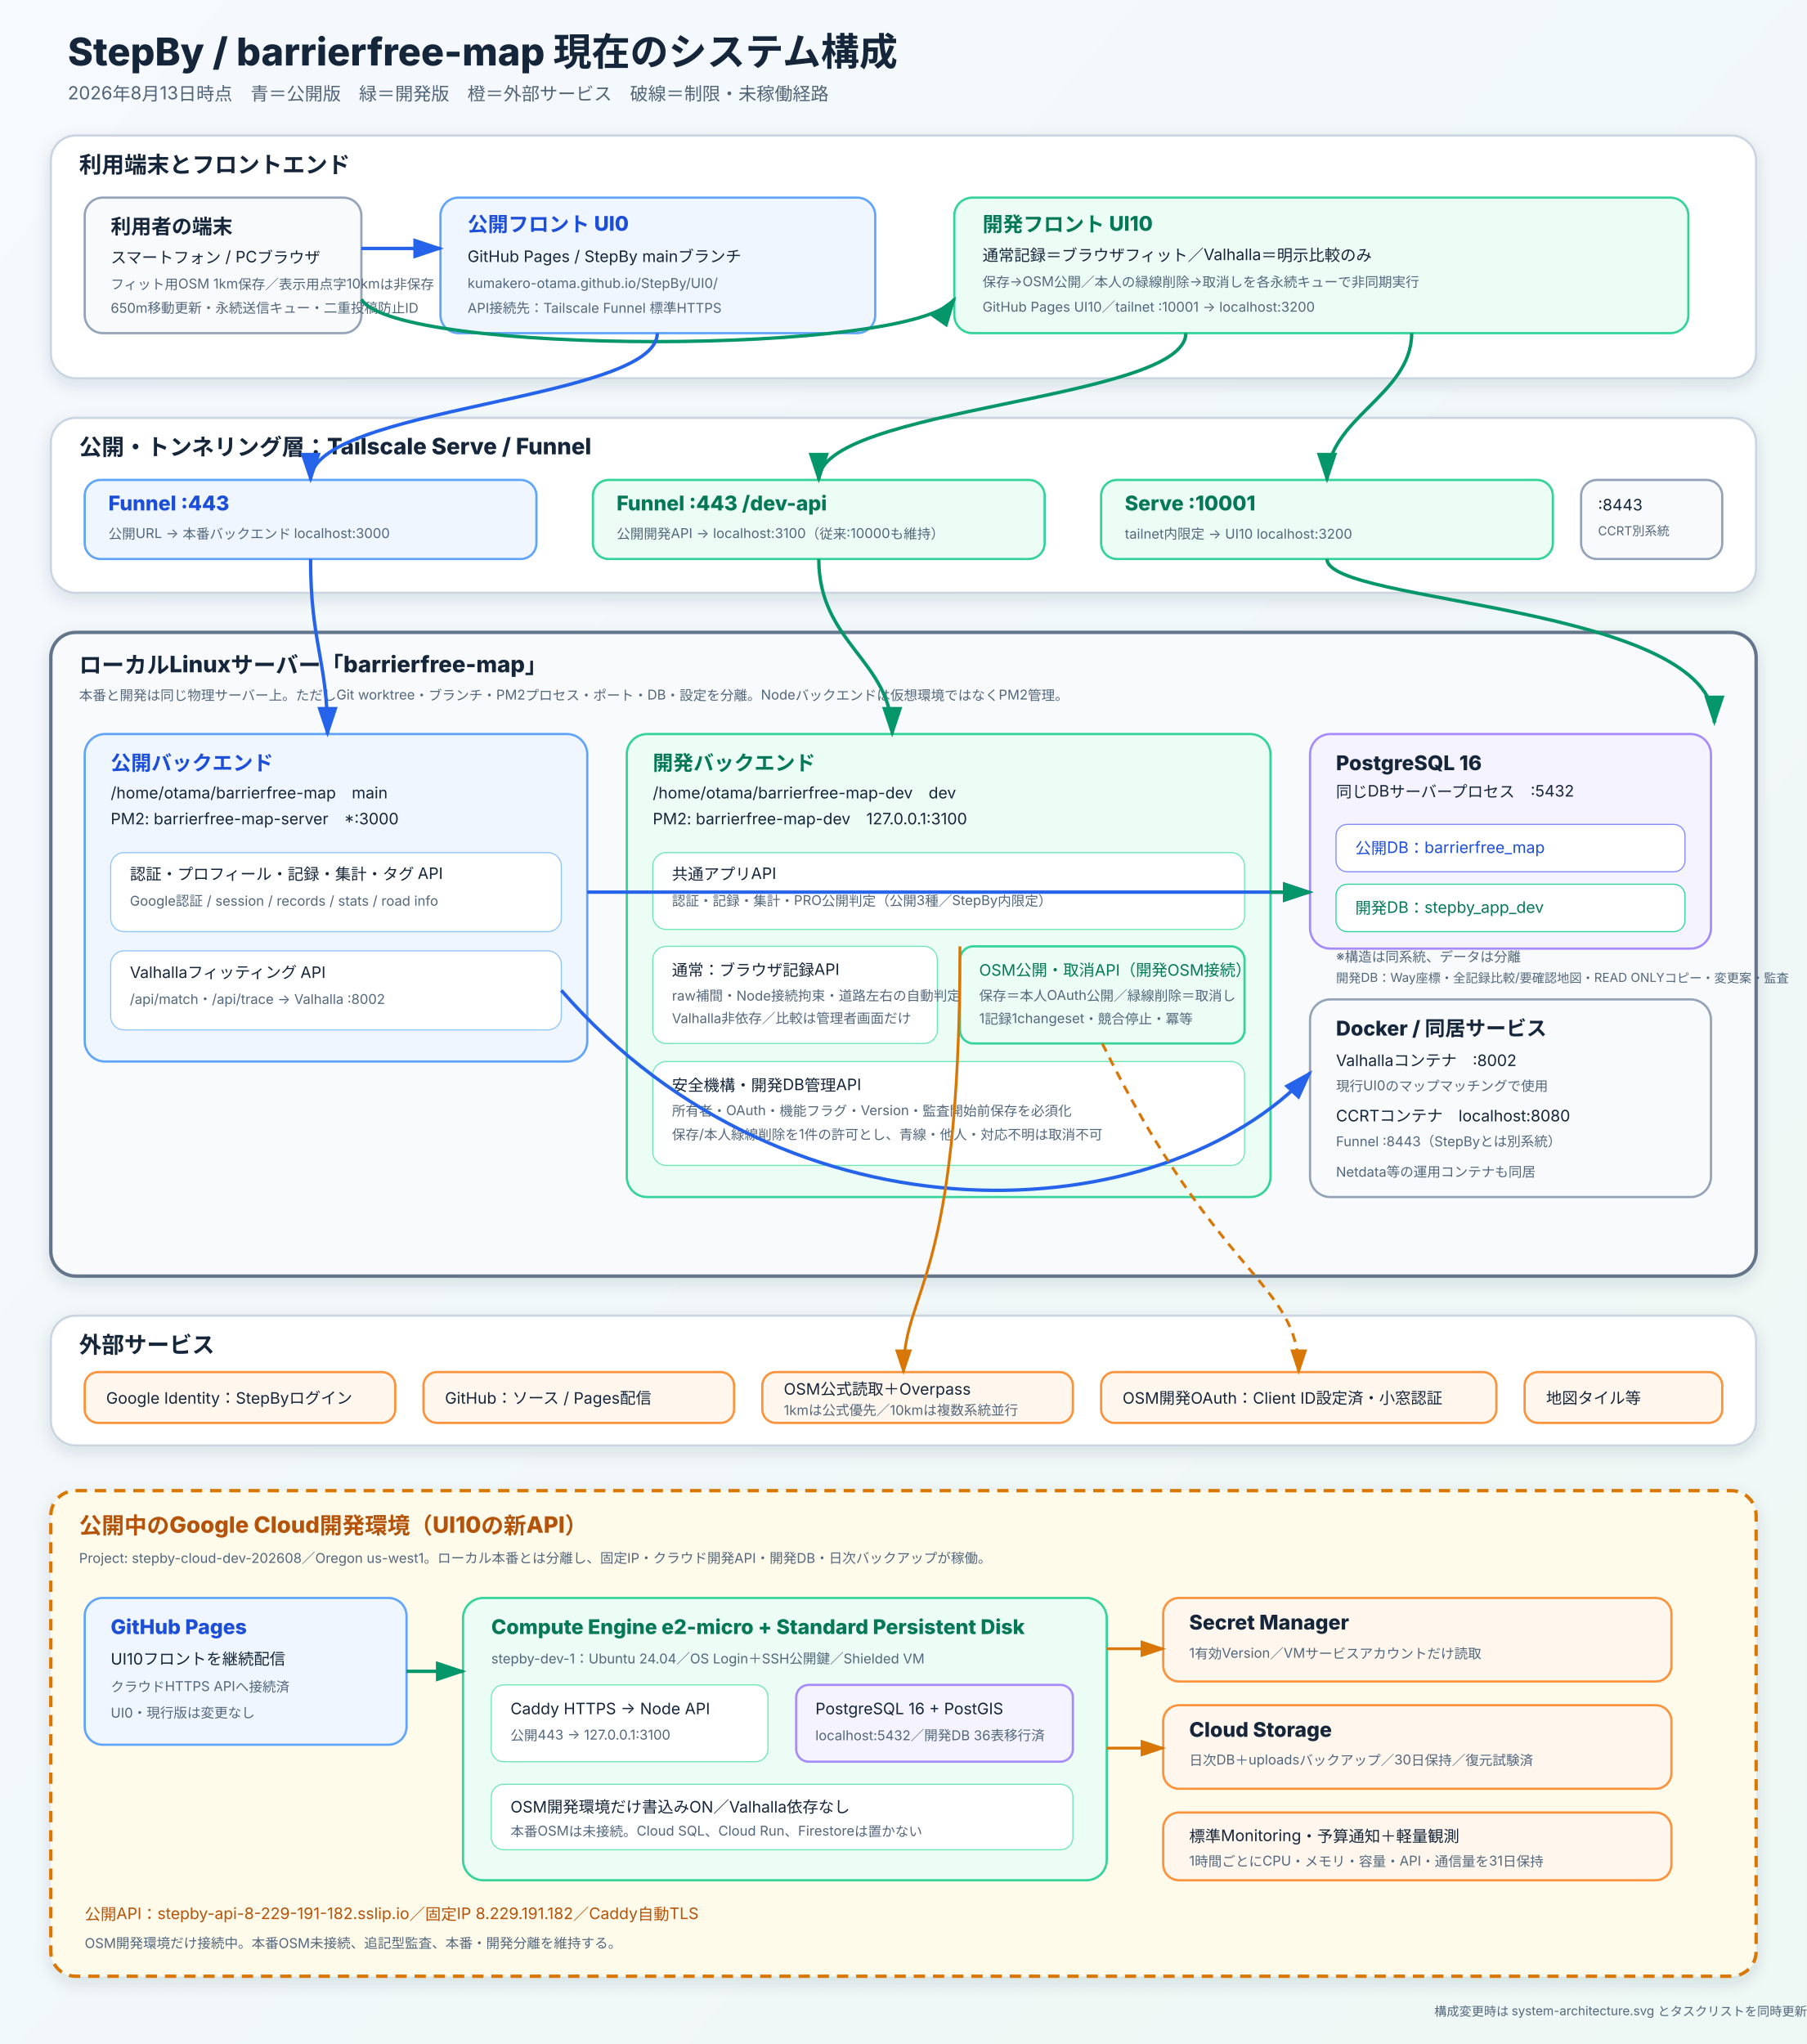
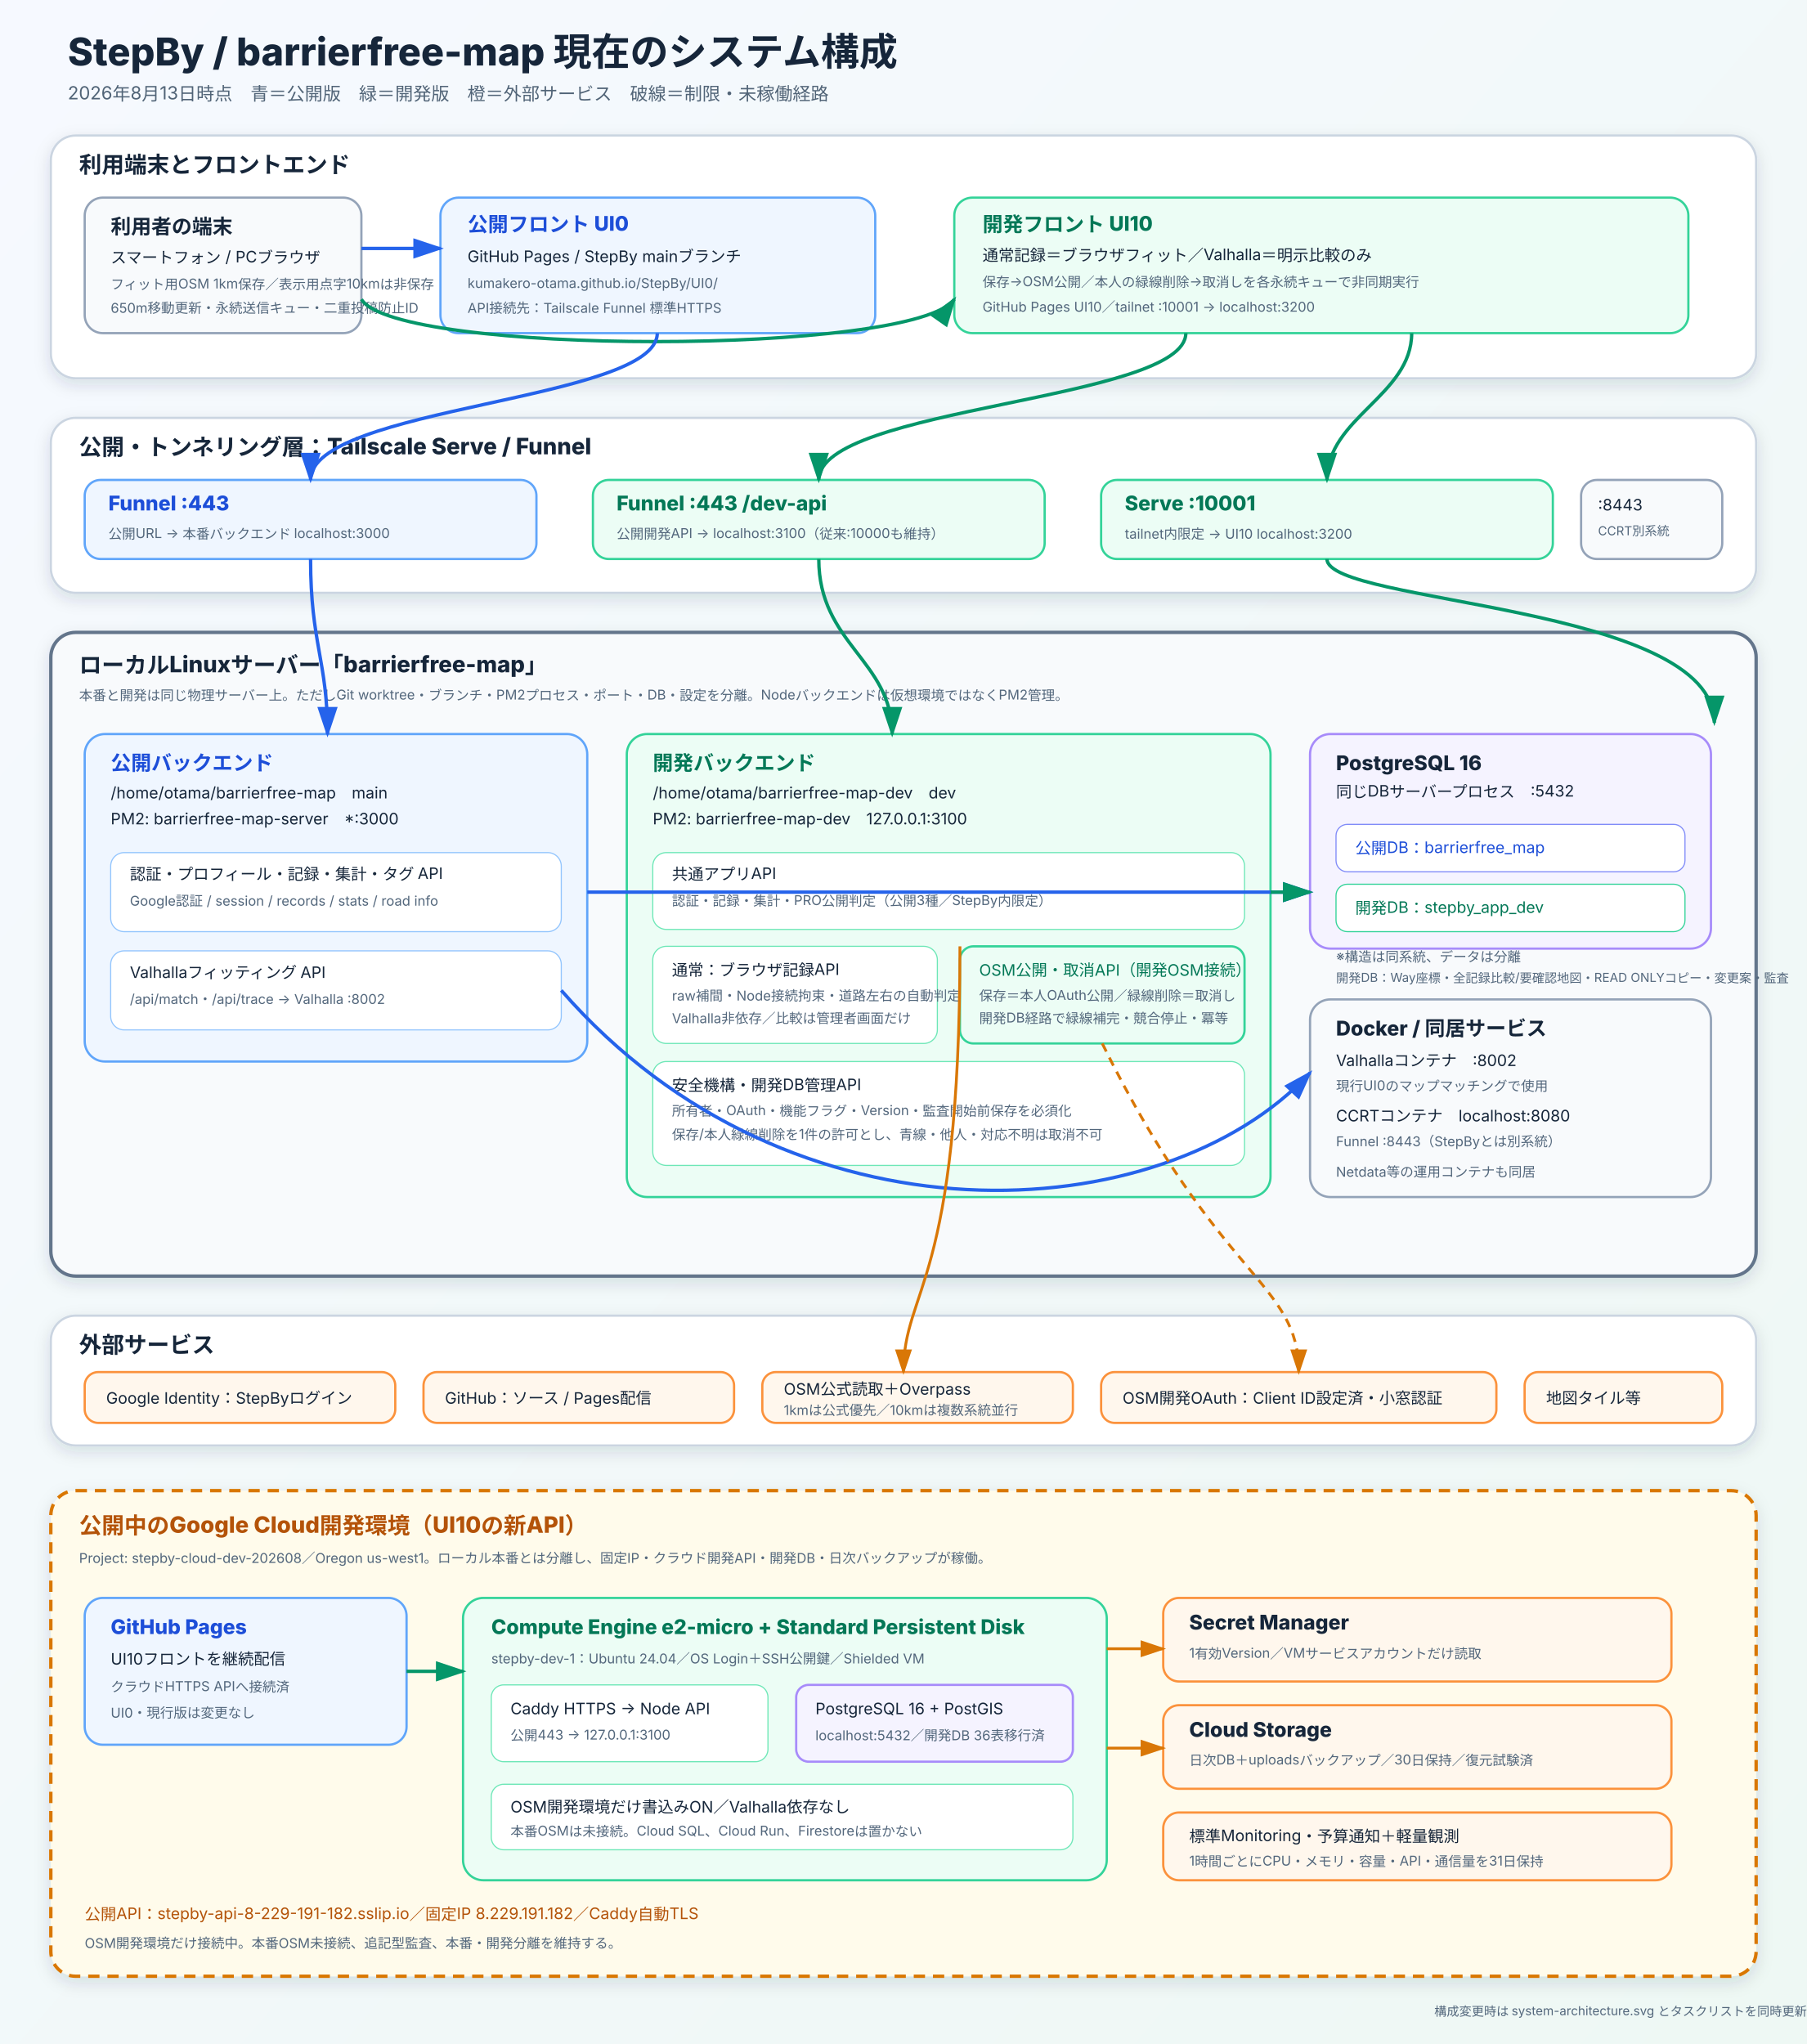
<svg xmlns="http://www.w3.org/2000/svg" width="1600" height="1810" viewBox="0 0 1600 1810" role="img" aria-labelledby="title desc">
  <defs>
    <linearGradient id="bg" x1="0" y1="0" x2="1" y2="1">
      <stop stop-color="#f6f9ff" />
      <stop offset="1" stop-color="#eef8f4" />
    </linearGradient>
    <filter id="shadow" x="-20%" y="-20%" width="140%" height="140%">
      <feDropShadow dx="0" dy="5" stdDeviation="7" flood-color="#19324d" flood-opacity=".13" />
    </filter>
    <marker id="arrowBlue" markerWidth="10" markerHeight="10" refX="8" refY="3" orient="auto">
      <path d="M0,0 L0,6 L9,3 z" fill="#2563eb" />
    </marker>
    <marker id="arrowGreen" markerWidth="10" markerHeight="10" refX="8" refY="3" orient="auto">
      <path d="M0,0 L0,6 L9,3 z" fill="#059669" />
    </marker>
    <marker id="arrowOrange" markerWidth="10" markerHeight="10" refX="8" refY="3" orient="auto">
      <path d="M0,0 L0,6 L9,3 z" fill="#d97706" />
    </marker>
    <marker id="arrowGray" markerWidth="10" markerHeight="10" refX="8" refY="3" orient="auto">
      <path d="M0,0 L0,6 L9,3 z" fill="#64748b" />
    </marker>
    <style>
      text{font-family:-apple-system,BlinkMacSystemFont,"Segoe UI","Noto Sans JP",sans-serif;fill:#16263a}
      .title{font-size:34px;font-weight:800}.subtitle{font-size:16px;fill:#516477}.section{font-size:20px;font-weight:800}.boxTitle{font-size:18px;font-weight:800}.body{font-size:14px}.small{font-size:12px;fill:#53677c}.tiny{font-size:11px;fill:#53677c}.white{fill:#fff}.prodText{fill:#1d4ed8}.devText{fill:#047857}.warnText{fill:#b45309}.muted{fill:#64748b}
      .outer{fill:#fff;stroke:#cbd5e1;stroke-width:2}.prod{fill:#eff6ff;stroke:#60a5fa;stroke-width:2}.dev{fill:#ecfdf5;stroke:#34d399;stroke-width:2}.db{fill:#f5f3ff;stroke:#a78bfa;stroke-width:2}.external{fill:#fff7ed;stroke:#fb923c;stroke-width:2}.infra{fill:#f8fafc;stroke:#94a3b8;stroke-width:2}.locked{fill:#fff7ed;stroke:#f59e0b;stroke-width:2;stroke-dasharray:7 5}.lineProd{fill:none;stroke:#2563eb;stroke-width:3;marker-end:url(#arrowBlue)}.lineDev{fill:none;stroke:#059669;stroke-width:3;marker-end:url(#arrowGreen)}.lineExt{fill:none;stroke:#d97706;stroke-width:2.5;marker-end:url(#arrowOrange)}.lineGray{fill:none;stroke:#64748b;stroke-width:2.5;marker-end:url(#arrowGray)}.dash{stroke-dasharray:8 6}.pill{rx:12;ry:12}
    </style>
  </defs>
  <rect width="1600" height="1810" fill="url(#bg)" />
  <text x="60" y="58" class="title">StepBy / barrierfree-map 現在のシステム構成</text>
  <text x="60" y="88" class="subtitle">2026年8月13日時点　青＝公開版　緑＝開発版　橙＝外部サービス　破線＝制限・未稼働経路</text>
  <rect x="45" y="120" width="1510" height="215" rx="22" class="outer" filter="url(#shadow)" />
  <text x="70" y="153" class="section">利用端末とフロントエンド</text>
  <rect x="75" y="175" width="245" height="120" rx="16" class="infra" />
  <text x="98" y="207" class="boxTitle">利用者の端末</text>
  <text x="98" y="233" class="body">スマートフォン / PCブラウザ</text>
  <text x="98" y="256" class="small">フィット用OSM 1km保存／表示用点字10kmは非保存</text>
  <text x="98" y="277" class="small">650m移動更新・永続送信キュー・二重投稿防止ID</text>
  <rect x="390" y="175" width="385" height="120" rx="16" class="prod" />
  <text x="414" y="205" class="boxTitle prodText">公開フロント UI0</text>
  <text x="414" y="232" class="body">GitHub Pages / StepBy mainブランチ</text>
  <text x="414" y="255" class="small">kumakero-otama.github.io/StepBy/UI0/</text>
  <text x="414" y="277" class="small">API接続先：Tailscale Funnel 標準HTTPS</text>
  <rect x="845" y="175" width="650" height="120" rx="16" class="dev" />
  <text x="870" y="205" class="boxTitle devText">開発フロント UI10</text>
  <text x="870" y="231" class="body">通常記録＝ブラウザフィット／Valhalla＝明示比較のみ</text>
  <text x="870" y="254" class="small">保存→OSM公開／本人の緑線削除→取消しを各永続キューで非同期実行</text>
  <text x="870" y="276" class="small">GitHub Pages UI10／tailnet :10001 → localhost:3200</text>
  <path d="M320 220 H390" class="lineProd" />
  <path d="M320 265 C350 315 810 315 845 265" class="lineDev" />
  <rect x="45" y="370" width="1510" height="155" rx="22" class="outer" filter="url(#shadow)" />
  <text x="70" y="403" class="section">公開・トンネリング層：Tailscale Serve / Funnel</text>
  <rect x="75" y="425" width="400" height="70" rx="14" class="prod" />
  <text x="96" y="452" class="boxTitle prodText">Funnel :443</text>
  <text x="96" y="477" class="small">公開URL → 本番バックエンド localhost:3000</text>
  <rect x="525" y="425" width="400" height="70" rx="14" class="dev" />
  <text x="546" y="452" class="boxTitle devText">Funnel :443 /dev-api</text>
  <text x="546" y="477" class="small">公開開発API → localhost:3100（従来:10000も維持）</text>
  <rect x="975" y="425" width="400" height="70" rx="14" class="dev" />
  <text x="996" y="452" class="boxTitle devText">Serve :10001</text>
  <text x="996" y="477" class="small">tailnet内限定 → UI10 localhost:3200</text>
  <rect x="1400" y="425" width="125" height="70" rx="14" class="infra" />
  <text x="1415" y="452" class="body">:8443</text>
  <text x="1415" y="474" class="tiny">CCRT別系統</text>
  <rect x="45" y="560" width="1510" height="570" rx="22" fill="#f8fafc" stroke="#64748b" stroke-width="3" filter="url(#shadow)" />
  <text x="70" y="596" class="section">ローカルLinuxサーバー「barrierfree-map」</text>
  <text x="70" y="620" class="small">本番と開発は同じ物理サーバー上。ただしGit worktree・ブランチ・PM2プロセス・ポート・DB・設定を分離。Nodeバックエンドは仮想環境ではなくPM2管理。</text>
  <rect x="75" y="650" width="445" height="290" rx="18" class="prod" />
  <text x="98" y="682" class="boxTitle prodText">公開バックエンド</text>
  <text x="98" y="707" class="body">/home/otama/barrierfree-map　main</text>
  <text x="98" y="730" class="body">PM2: barrierfree-map-server　*:3000</text>
  <rect x="98" y="755" width="399" height="70" rx="12" fill="#fff" stroke="#93c5fd" />
  <text x="115" y="779" class="body">認証・プロフィール・記録・集計・タグ API</text>
  <text x="115" y="802" class="small">Google認証 / session / records / stats / road info</text>
  <rect x="98" y="842" width="399" height="70" rx="12" fill="#fff" stroke="#93c5fd" />
  <text x="115" y="866" class="body">Valhallaフィッティング API</text>
  <text x="115" y="889" class="small">/api/match・/api/trace → Valhalla :8002</text>
  <rect x="555" y="650" width="570" height="410" rx="18" class="dev" />
  <text x="578" y="682" class="boxTitle devText">開発バックエンド</text>
  <text x="578" y="707" class="body">/home/otama/barrierfree-map-dev　dev</text>
  <text x="578" y="730" class="body">PM2: barrierfree-map-dev　127.0.0.1:3100</text>
  <rect x="578" y="755" width="524" height="68" rx="12" fill="#fff" stroke="#6ee7b7" />
  <text x="595" y="779" class="body">共通アプリAPI</text>
  <text x="595" y="802" class="small">認証・記録・集計・PRO公開判定（公開3種／StepBy内限定）</text>
  <rect x="578" y="838" width="252" height="86" rx="12" fill="#fff" stroke="#6ee7b7" />
  <text x="595" y="864" class="body">通常：ブラウザ記録API</text>
  <text x="595" y="886" class="small">raw補間・Node接続拘束・道路左右の自動判定</text>
  <text x="595" y="906" class="small">Valhalla非依存／比較は管理者画面だけ</text>
  <rect x="850" y="838" width="252" height="86" rx="12" class="dev" />
  <text x="867" y="864" class="body devText">OSM公開・取消API（開発OSM接続）</text>
  <text x="867" y="886" class="small">保存＝本人OAuth公開／緑線削除＝取消し</text>
-   <text x="867" y="906" class="small">1記録1changeset・競合停止・冪等</text>
+   <text x="867" y="906" class="small">開発DB経路で緑線補完・競合停止・冪等</text>
  <rect x="578" y="940" width="524" height="92" rx="12" fill="#fff" stroke="#6ee7b7" />
  <text x="595" y="966" class="body">安全機構・開発DB管理API</text>
  <text x="595" y="988" class="small">所有者・OAuth・機能フラグ・Version・監査開始前保存を必須化</text>
  <text x="595" y="1009" class="small">保存/本人緑線削除を1件の許可とし、青線・他人・対応不明は取消不可</text>
  <rect x="1160" y="650" width="355" height="190" rx="18" class="db" />
  <text x="1183" y="682" class="boxTitle">PostgreSQL 16</text>
  <text x="1183" y="706" class="body">同じDBサーバープロセス　:5432</text>
  <rect x="1183" y="730" width="309" height="42" rx="10" fill="#fff" stroke="#818cf8" />
  <text x="1200" y="756" class="body prodText">公開DB：barrierfree_map</text>
  <rect x="1183" y="783" width="309" height="42" rx="10" fill="#fff" stroke="#34d399" />
  <text x="1200" y="809" class="body devText">開発DB：stepby_app_dev</text>
  <text x="1183" y="851" class="small">※構造は同系統、データは分離</text>
  <text x="1183" y="870" class="tiny">開発DB：Way座標・全記録比較/要確認地図・READ ONLYコピー・変更案・監査</text>
  <rect x="1160" y="885" width="355" height="175" rx="18" class="infra" />
  <text x="1183" y="917" class="boxTitle">Docker / 同居サービス</text>
  <text x="1183" y="944" class="body">Valhallaコンテナ　:8002</text>
  <text x="1183" y="966" class="small">現行UI0のマップマッチングで使用</text>
  <text x="1183" y="993" class="body">CCRTコンテナ　localhost:8080</text>
  <text x="1183" y="1015" class="small">Funnel :8443（StepByとは別系統）</text>
  <text x="1183" y="1042" class="small">Netdata等の運用コンテナも同居</text>
  <path d="M520 790 H1160" class="lineProd" />
  <path d="M1125 790 H1160" class="lineDev" />
  <path d="M497 877 C700 1110 1030 1090 1160 950" class="lineProd" />
  <rect x="45" y="1165" width="1510" height="115" rx="22" class="outer" filter="url(#shadow)" />
  <text x="70" y="1198" class="section">外部サービス</text>
  <rect x="75" y="1215" width="275" height="45" rx="12" class="external" />
  <text x="94" y="1243" class="body">Google Identity：StepByログイン</text>
  <rect x="375" y="1215" width="275" height="45" rx="12" class="external" />
  <text x="394" y="1243" class="body">GitHub：ソース / Pages配信</text>
  <rect x="675" y="1215" width="275" height="45" rx="12" class="external" />
  <text x="694" y="1235" class="body">OSM公式読取＋Overpass</text>
  <text x="694" y="1253" class="small">1kmは公式優先／10kmは複数系統並行</text>
  <rect x="975" y="1215" width="350" height="45" rx="12" class="external" />
  <text x="994" y="1243" class="body">OSM開発OAuth：Client ID設定済・小窓認証</text>
  <rect x="1350" y="1215" width="175" height="45" rx="12" class="external" />
  <text x="1369" y="1243" class="body">地図タイル等</text>
  <path d="M850 838 C850 1140 800 1140 800 1215" class="lineExt" />
  <path d="M976 924 C1080 1135 1150 1135 1150 1215" class="lineExt dash" />
  <path d="M582 295 C582 355 275 360 275 425" class="lineProd" />
  <path d="M1050 295 C1050 355 725 360 725 425" class="lineDev" />
  <path d="M1250 295 C1250 350 1175 370 1175 425" class="lineDev" />
  <path d="M275 495 C275 570 290 585 290 650" class="lineProd" />
  <path d="M725 495 C725 570 790 585 790 650" class="lineDev" />
  <path d="M1175 495 C1175 535 1518 535 1518 640" class="lineDev" />
  <rect x="45" y="1320" width="1510" height="430" rx="22" fill="#fffbeb" stroke="#d97706" stroke-width="3" stroke-dasharray="10 7" filter="url(#shadow)" />
  <text x="70" y="1358" class="section warnText">公開中のGoogle Cloud開発環境（UI10の新API）</text>
  <text x="70" y="1384" class="small">Project: stepby-cloud-dev-202608／Oregon us-west1。ローカル本番とは分離し、固定IP・クラウド開発API・開発DB・日次バックアップが稼働。</text>
  <rect x="75" y="1415" width="285" height="130" rx="16" class="prod" />
  <text x="98" y="1447" class="boxTitle prodText">GitHub Pages</text>
  <text x="98" y="1474" class="body">UI10フロントを継続配信</text>
  <text x="98" y="1498" class="small">クラウドHTTPS APIへ接続済</text>
  <text x="98" y="1521" class="small">UI0・現行版は変更なし</text>
  <rect x="410" y="1415" width="570" height="250" rx="18" class="dev" />
  <text x="435" y="1447" class="boxTitle devText">Compute Engine e2-micro + Standard Persistent Disk</text>
  <text x="435" y="1473" class="small">stepby-dev-1：Ubuntu 24.04／OS Login＋SSH公開鍵／Shielded VM</text>
  <rect x="435" y="1492" width="245" height="68" rx="11" fill="#fff" stroke="#6ee7b7" />
  <text x="452" y="1518" class="body">Caddy HTTPS → Node API</text>
  <text x="452" y="1541" class="small">公開443 → 127.0.0.1:3100</text>
  <rect x="705" y="1492" width="245" height="68" rx="11" class="db" />
  <text x="722" y="1518" class="body">PostgreSQL 16 + PostGIS</text>
  <text x="722" y="1541" class="small">localhost:5432／開発DB 36表移行済</text>
  <rect x="435" y="1580" width="515" height="58" rx="11" fill="#fff" stroke="#6ee7b7" />
  <text x="452" y="1605" class="body">OSM開発環境だけ書込みON／Valhalla依存なし</text>
  <text x="452" y="1626" class="small">本番OSMは未接続。Cloud SQL、Cloud Run、Firestoreは置かない</text>
  <rect x="1030" y="1415" width="450" height="74" rx="14" class="external" />
  <text x="1053" y="1443" class="boxTitle">Secret Manager</text>
  <text x="1053" y="1468" class="small">1有効Version／VMサービスアカウントだけ読取</text>
  <rect x="1030" y="1510" width="450" height="74" rx="14" class="external" />
  <text x="1053" y="1538" class="boxTitle">Cloud Storage</text>
  <text x="1053" y="1563" class="small">日次DB＋uploadsバックアップ／30日保持／復元試験済</text>
  <rect x="1030" y="1605" width="450" height="60" rx="14" class="external" />
  <text x="1053" y="1631" class="body">標準Monitoring・予算通知＋軽量観測</text>
  <text x="1053" y="1652" class="small">1時間ごとにCPU・メモリ・容量・API・通信量を31日保持</text>
  <path d="M360 1480 H410" class="lineDev" />
  <path d="M980 1460 H1030" class="lineExt" />
  <path d="M980 1548 H1030" class="lineExt" />
  <text x="75" y="1700" class="body warnText">公開API：stepby-api-8-229-191-182.sslip.io／固定IP 8.229.191.182／Caddy自動TLS</text>
  <text x="75" y="1725" class="small">OSM開発環境だけ接続中。本番OSM未接続、追記型監査、本番・開発分離を維持する。</text>
  <text x="1270" y="1785" class="tiny">構成変更時は system-architecture.svg とタスクリストを同時更新する</text>
</svg>
